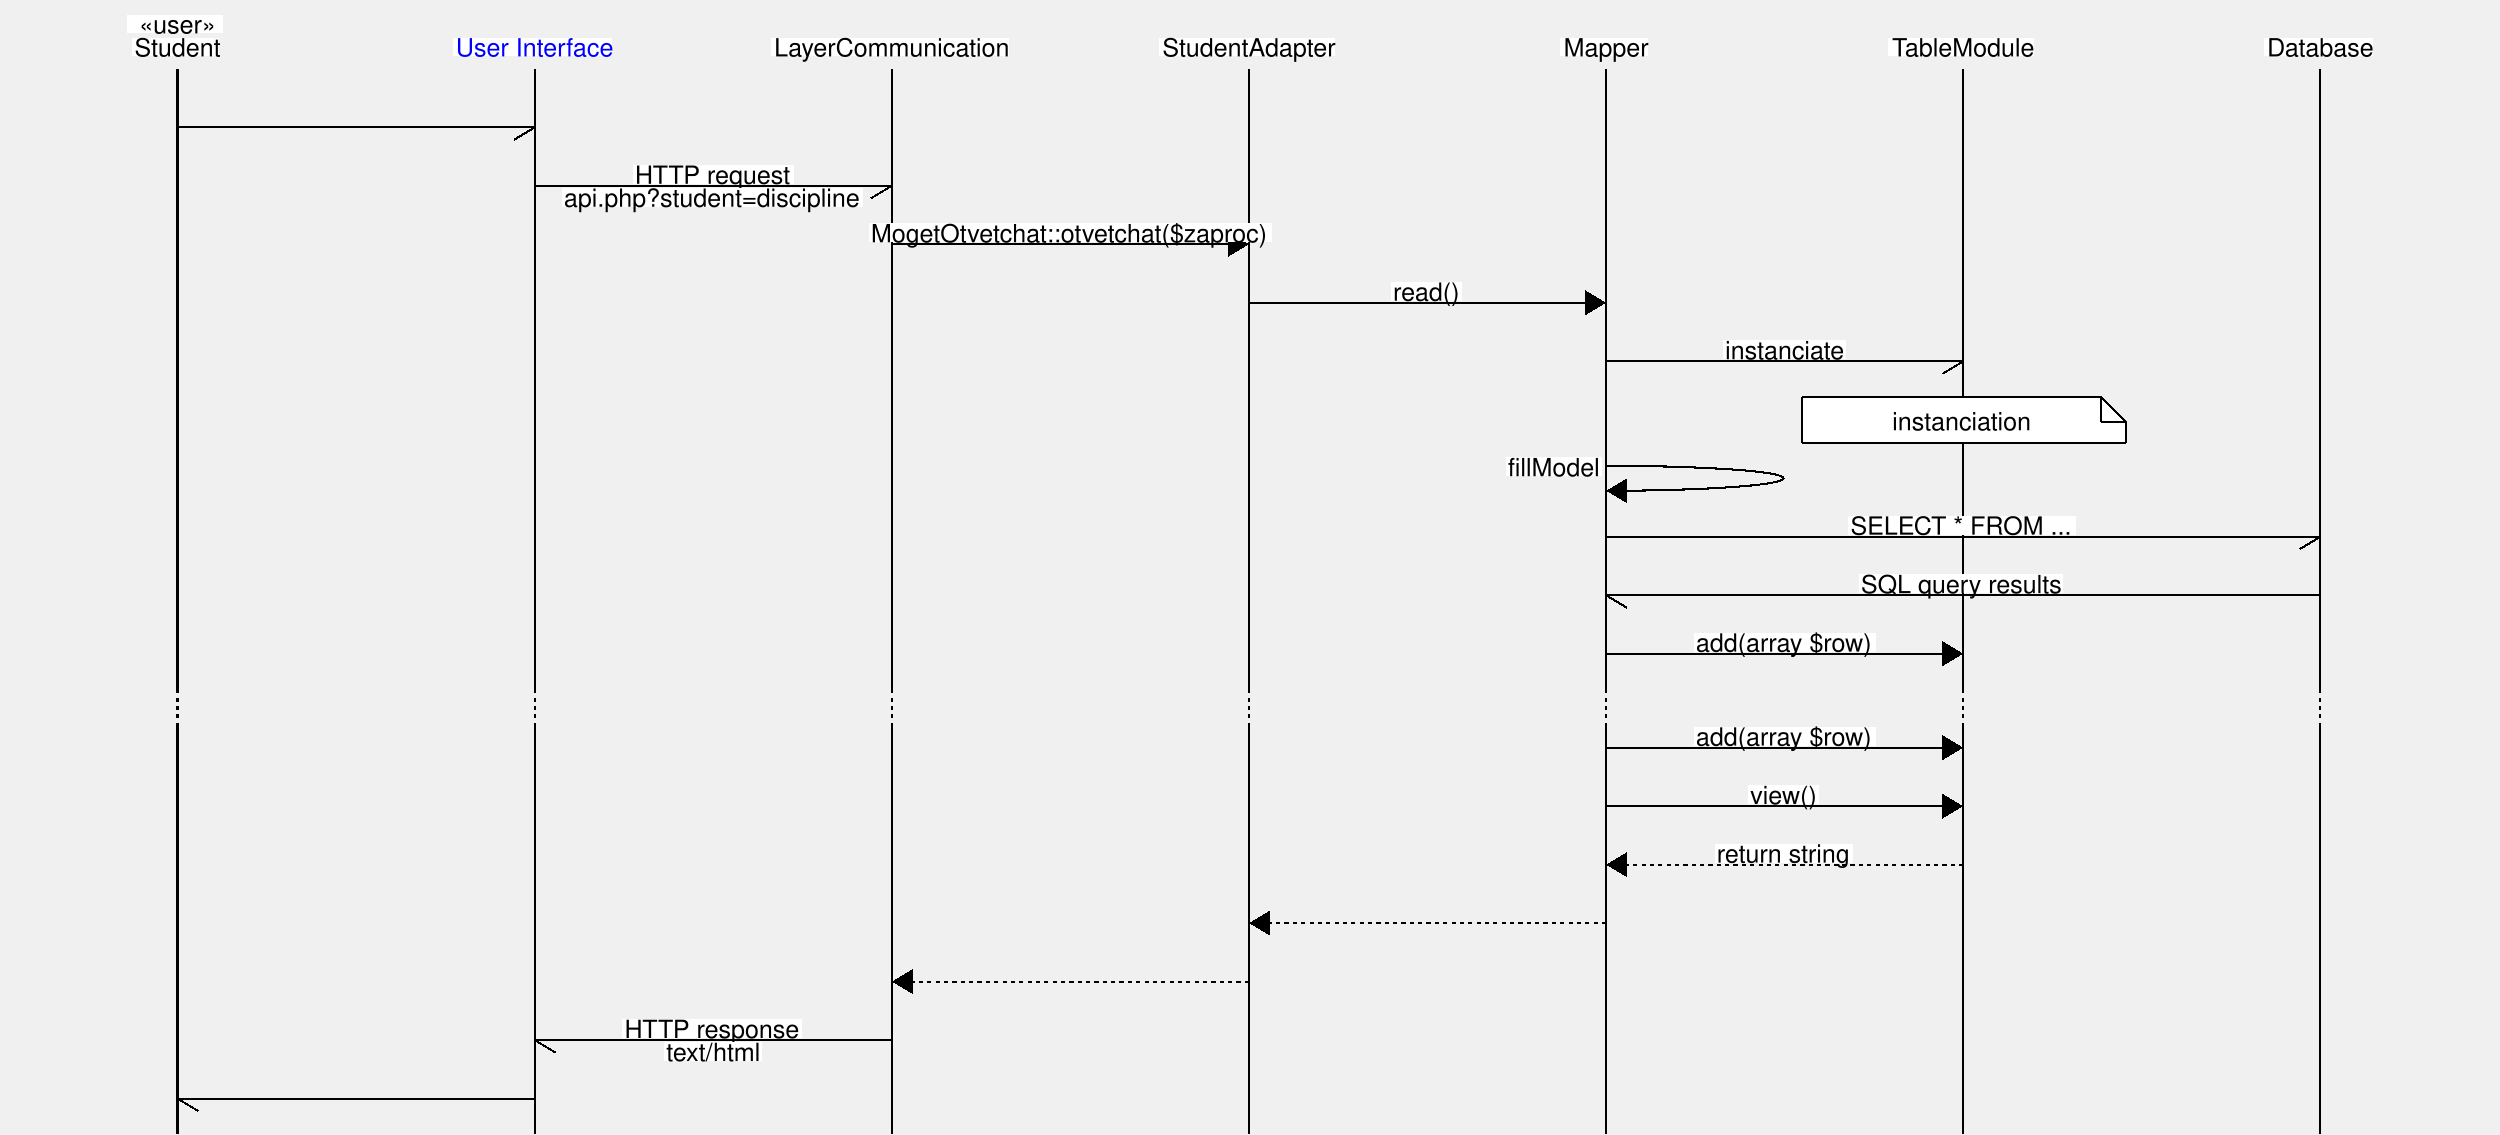
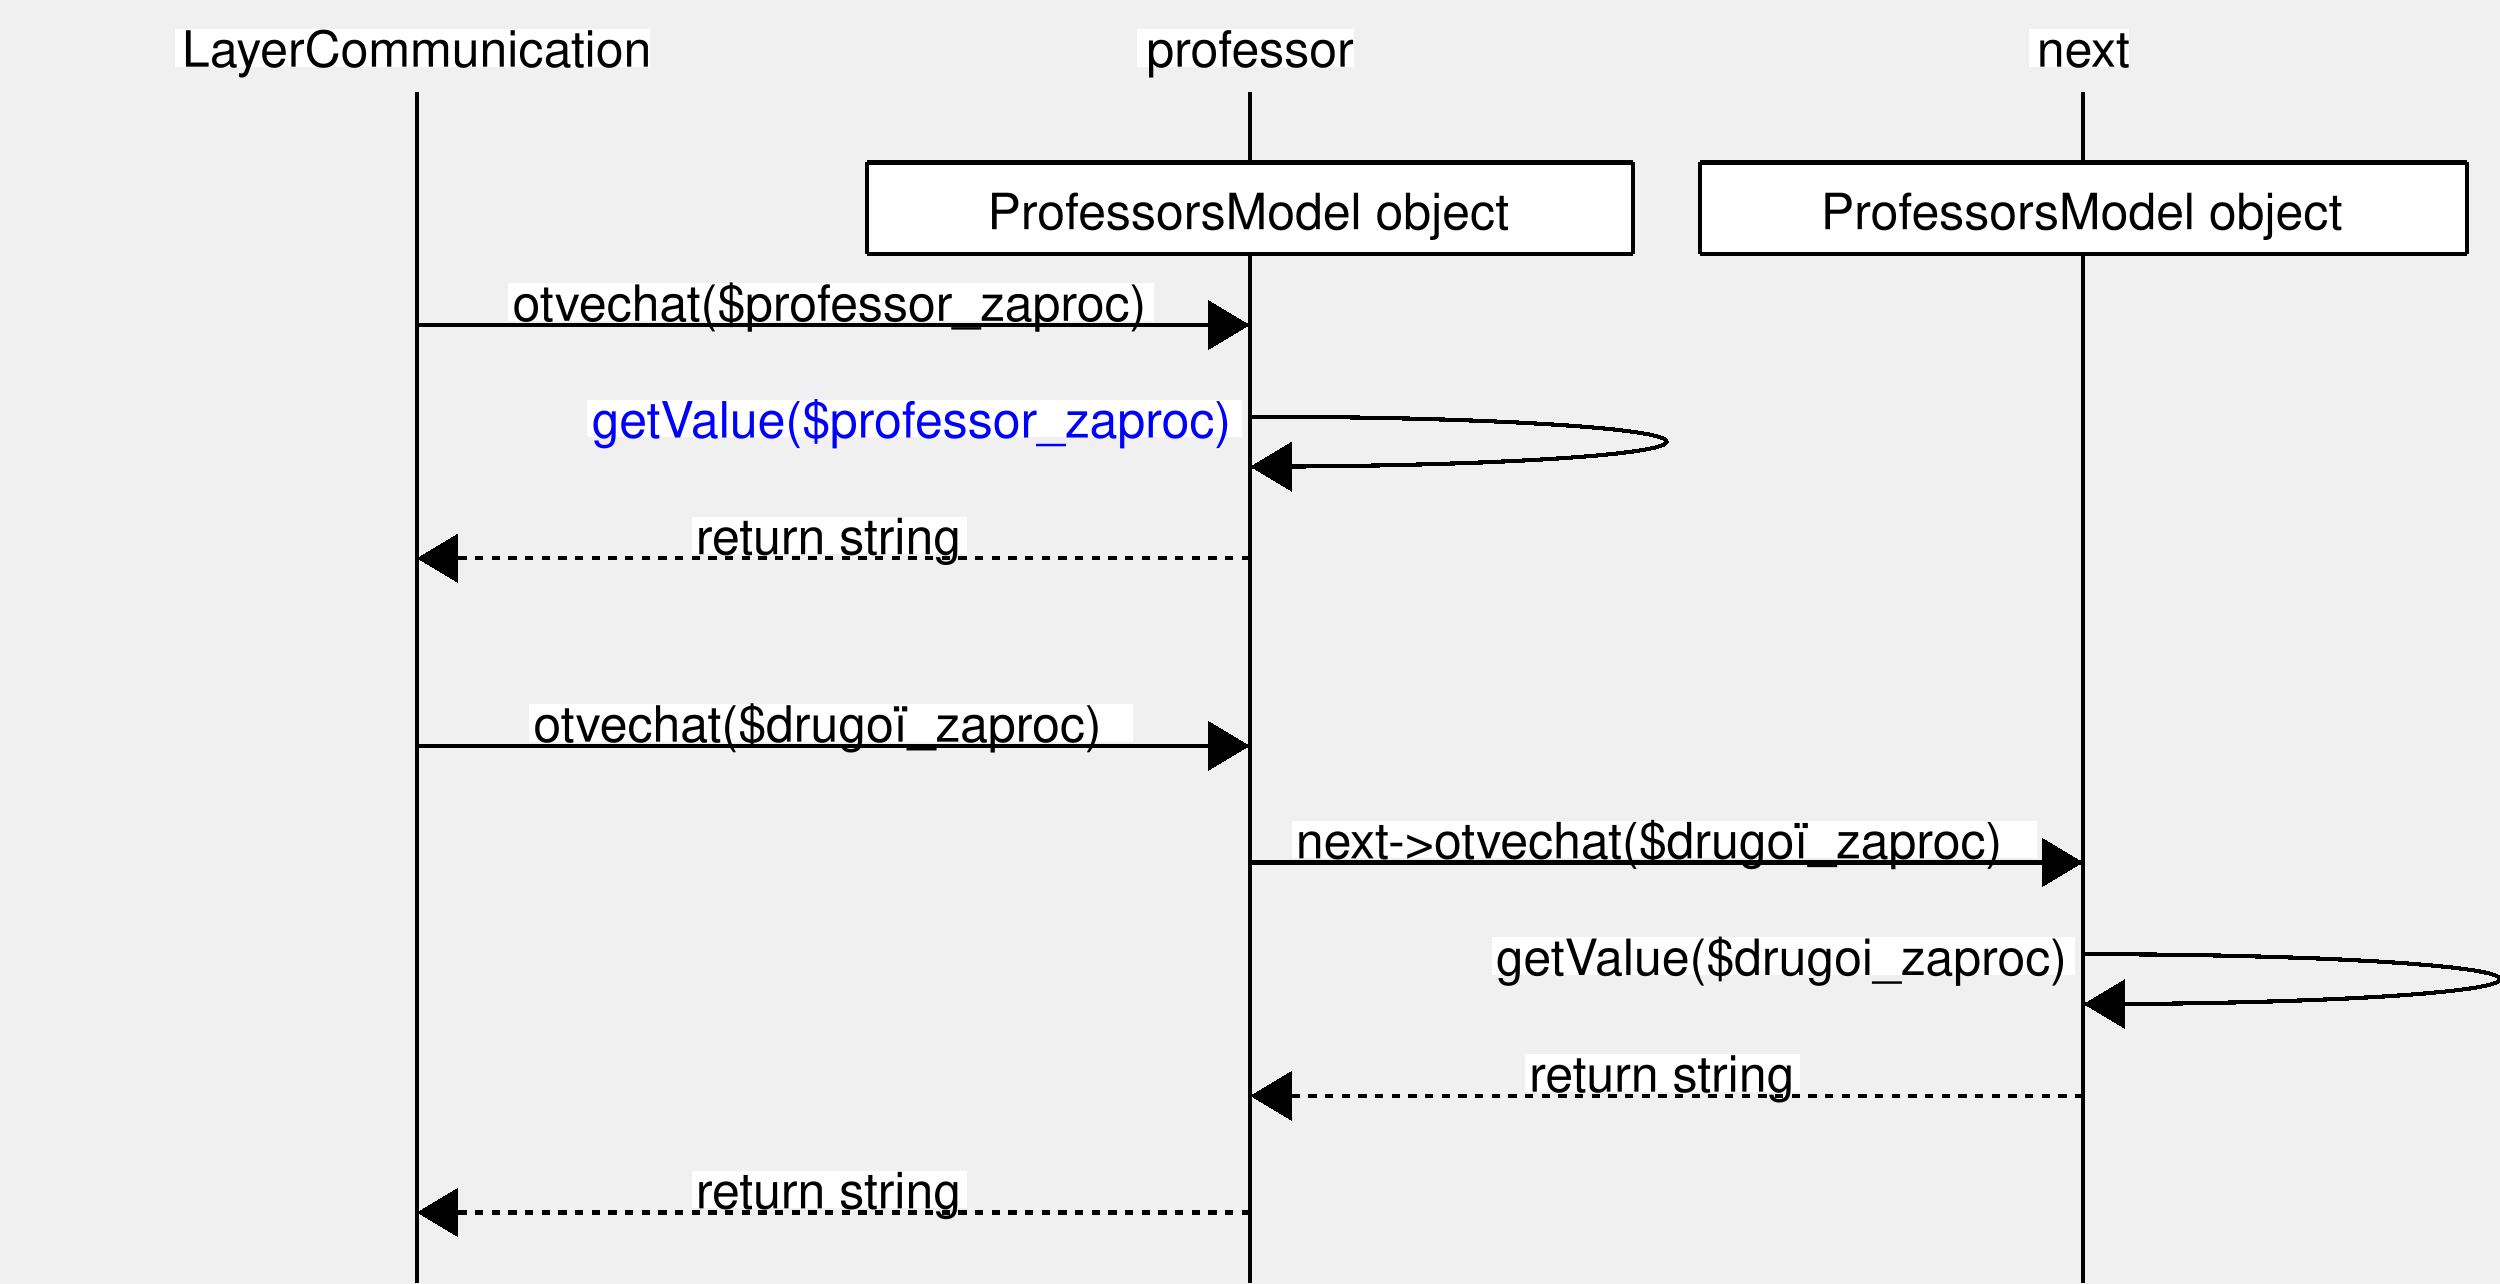
- <svg xmlns="http://www.w3.org/2000/svg" version="1.1" width="1197px" height="543px" viewBox="0 0 1197 543" shape-rendering="crispEdges" stroke-width="1" text-rendering="geometricPrecision">
-   <polygon fill="white" points="61,7 107,7 107,16 61,16" />
-   <text x="85" y="16" textLength="45" font-family="Helvetica" font-size="12" fill="black" text-anchor="middle">
- 
- «user»
- </text>
-   <polygon fill="white" points="63,18 105,18 105,27 63,27" />
-   <text x="85" y="27" textLength="41" font-family="Helvetica" font-size="12" fill="black" text-anchor="middle">
- 
- Student
- </text>
-   <polygon fill="white" points="217,18 293,18 293,27 217,27" />
-   <text x="256" y="27" textLength="75" font-family="Helvetica" font-size="12" fill="blue" text-anchor="middle">
- 
- User Interface
- </text>
-   <polygon fill="white" points="369,18 483,18 483,27 369,27" />
-   <text x="427" y="27" textLength="113" font-family="Helvetica" font-size="12" fill="black" text-anchor="middle">
+ <svg xmlns="http://www.w3.org/2000/svg" version="1.1" width="600px" height="308px" viewBox="0 0 600 308" shape-rendering="crispEdges" stroke-width="1" text-rendering="geometricPrecision">
+   <polygon fill="white" points="42,7 156,7 156,16 42,16" />
+   <text x="100" y="16" textLength="113" font-family="Helvetica" font-size="12" fill="black" text-anchor="middle">

LayerCommunication
</text>
-   <polygon fill="white" points="555,18 639,18 639,27 555,27" />
-   <text x="598" y="27" textLength="83" font-family="Helvetica" font-size="12" fill="black" text-anchor="middle">
+   <polygon fill="white" points="273,7 325,7 325,16 273,16" />
+   <text x="300" y="16" textLength="50" font-family="Helvetica" font-size="12" fill="black" text-anchor="middle">

- StudentAdapter
+ professor
</text>
-   <polygon fill="white" points="747,18 789,18 789,27 747,27" />
-   <text x="769" y="27" textLength="41" font-family="Helvetica" font-size="12" fill="black" text-anchor="middle">
+   <polygon fill="white" points="487,7 511,7 511,16 487,16" />
+   <text x="500" y="16" textLength="23" font-family="Helvetica" font-size="12" fill="black" text-anchor="middle">

- Mapper
+ next
</text>
-   <polygon fill="white" points="904,18 974,18 974,27 904,27" />
-   <text x="940" y="27" textLength="69" font-family="Helvetica" font-size="12" fill="black" text-anchor="middle">
- 
- TableModule
+   <line x1="100" y1="22" x2="100" y2="39" stroke="black" />
+   <line x1="300" y1="22" x2="300" y2="39" stroke="black" />
+   <line x1="500" y1="22" x2="500" y2="39" stroke="black" />
+   <line x1="100" y1="39" x2="100" y2="67" stroke="black" />
+   <line x1="300" y1="39" x2="300" y2="67" stroke="black" />
+   <line x1="500" y1="39" x2="500" y2="67" stroke="black" />
+   <polygon fill="white" points="208,39 392,39 392,61 208,61" />
+   <line x1="208" y1="39" x2="392" y2="39" stroke="black" />
+   <line x1="208" y1="61" x2="392" y2="61" stroke="black" />
+   <line x1="208" y1="39" x2="208" y2="61" stroke="black" />
+   <line x1="392" y1="39" x2="392" y2="61" stroke="black" />
+   <polygon fill="white" points="236,46 363,46 363,55 236,55" />
+   <text x="237" y="55" textLength="125" font-family="Helvetica" font-size="12" fill="black">
+ ProfessorsModel object
</text>
-   <polygon fill="white" points="1084,18 1136,18 1136,27 1084,27" />
-   <text x="1111" y="27" textLength="51" font-family="Helvetica" font-size="12" fill="black" text-anchor="middle">
- 
- Database
+   <polygon fill="white" points="408,39 592,39 592,61 408,61" />
+   <line x1="408" y1="39" x2="592" y2="39" stroke="black" />
+   <line x1="408" y1="61" x2="592" y2="61" stroke="black" />
+   <line x1="408" y1="39" x2="408" y2="61" stroke="black" />
+   <line x1="592" y1="39" x2="592" y2="61" stroke="black" />
+   <polygon fill="white" points="436,46 563,46 563,55 436,55" />
+   <text x="437" y="55" textLength="125" font-family="Helvetica" font-size="12" fill="black">
+ ProfessorsModel object
</text>
-   <line x1="85" y1="33" x2="85" y2="50" stroke="black" />
-   <line x1="256" y1="33" x2="256" y2="50" stroke="black" />
-   <line x1="427" y1="33" x2="427" y2="50" stroke="black" />
-   <line x1="598" y1="33" x2="598" y2="50" stroke="black" />
-   <line x1="769" y1="33" x2="769" y2="50" stroke="black" />
-   <line x1="940" y1="33" x2="940" y2="50" stroke="black" />
-   <line x1="1111" y1="33" x2="1111" y2="50" stroke="black" />
-   <line x1="85" y1="50" x2="85" y2="78" stroke="black" />
-   <line x1="256" y1="50" x2="256" y2="78" stroke="black" />
-   <line x1="427" y1="50" x2="427" y2="78" stroke="black" />
-   <line x1="598" y1="50" x2="598" y2="78" stroke="black" />
-   <line x1="769" y1="50" x2="769" y2="78" stroke="black" />
-   <line x1="940" y1="50" x2="940" y2="78" stroke="black" />
-   <line x1="1111" y1="50" x2="1111" y2="78" stroke="black" />
-   <line x1="85" y1="61" x2="256" y2="61" stroke="black" />
-   <line x1="256" y1="61" x2="246" y2="67" stroke="black" />
-   <line x1="85" y1="78" x2="85" y2="106" stroke="black" />
-   <line x1="256" y1="78" x2="256" y2="106" stroke="black" />
-   <line x1="427" y1="78" x2="427" y2="106" stroke="black" />
-   <line x1="598" y1="78" x2="598" y2="106" stroke="black" />
-   <line x1="769" y1="78" x2="769" y2="106" stroke="black" />
-   <line x1="940" y1="78" x2="940" y2="106" stroke="black" />
-   <line x1="1111" y1="78" x2="1111" y2="106" stroke="black" />
-   <line x1="256" y1="89" x2="427" y2="89" stroke="black" />
-   <line x1="427" y1="89" x2="417" y2="95" stroke="black" />
-   <polygon fill="white" points="303,79 380,79 380,88 303,88" />
-   <text x="304" y="88" textLength="75" font-family="Helvetica" font-size="12" fill="black">
- HTTP request
+   <line x1="100" y1="67" x2="100" y2="95" stroke="black" />
+   <line x1="300" y1="67" x2="300" y2="95" stroke="black" />
+   <line x1="500" y1="67" x2="500" y2="95" stroke="black" />
+   <line x1="100" y1="78" x2="300" y2="78" stroke="black" />
+   <polygon fill="black" points="300,78 290,84 290,72" />
+   <polygon fill="white" points="122,68 277,68 277,77 122,77" />
+   <text x="123" y="77" textLength="153" font-family="Helvetica" font-size="12" fill="black">
+ otvechat($professor_zaproc)
</text>
-   <polygon fill="white" points="269,90 413,90 413,99 269,99" />
-   <text x="270" y="99" textLength="142" font-family="Helvetica" font-size="12" fill="black">
- api.php?student=discipline
+   <line x1="100" y1="95" x2="100" y2="123" stroke="black" />
+   <line x1="300" y1="95" x2="300" y2="123" stroke="black" />
+   <line x1="500" y1="95" x2="500" y2="123" stroke="black" />
+   <path d="M 300 100 A100,6 0 0,1 300,112" stroke="black" fill="none" />
+   <polygon fill="black" points="300,112 310,118 310,106" />
+   <polygon fill="white" points="141,96 298,96 298,105 141,105" />
+   <text x="142" y="105" textLength="155" font-family="Helvetica" font-size="12" fill="blue">
+ getValue($professor_zaproc)
</text>
-   <line x1="85" y1="106" x2="85" y2="134" stroke="black" />
-   <line x1="256" y1="106" x2="256" y2="134" stroke="black" />
-   <line x1="427" y1="106" x2="427" y2="134" stroke="black" />
-   <line x1="598" y1="106" x2="598" y2="134" stroke="black" />
-   <line x1="769" y1="106" x2="769" y2="134" stroke="black" />
-   <line x1="940" y1="106" x2="940" y2="134" stroke="black" />
-   <line x1="1111" y1="106" x2="1111" y2="134" stroke="black" />
-   <line x1="427" y1="117" x2="598" y2="117" stroke="black" />
-   <polygon fill="black" points="598,117 588,123 588,111" />
-   <polygon fill="white" points="416,107 609,107 609,116 416,116" />
-   <text x="417" y="116" textLength="191" font-family="Helvetica" font-size="12" fill="black">
- MogetOtvetchat::otvetchat($zaproc)
- </text>
-   <line x1="85" y1="134" x2="85" y2="162" stroke="black" />
-   <line x1="256" y1="134" x2="256" y2="162" stroke="black" />
-   <line x1="427" y1="134" x2="427" y2="162" stroke="black" />
-   <line x1="598" y1="134" x2="598" y2="162" stroke="black" />
-   <line x1="769" y1="134" x2="769" y2="162" stroke="black" />
-   <line x1="940" y1="134" x2="940" y2="162" stroke="black" />
-   <line x1="1111" y1="134" x2="1111" y2="162" stroke="black" />
-   <line x1="598" y1="145" x2="769" y2="145" stroke="black" />
-   <polygon fill="black" points="769,145 759,151 759,139" />
-   <polygon fill="white" points="666,135 700,135 700,144 666,144" />
-   <text x="667" y="144" textLength="32" font-family="Helvetica" font-size="12" fill="black">
- read()
- </text>
-   <line x1="85" y1="162" x2="85" y2="190" stroke="black" />
-   <line x1="256" y1="162" x2="256" y2="190" stroke="black" />
-   <line x1="427" y1="162" x2="427" y2="190" stroke="black" />
-   <line x1="598" y1="162" x2="598" y2="190" stroke="black" />
-   <line x1="769" y1="162" x2="769" y2="190" stroke="black" />
-   <line x1="940" y1="162" x2="940" y2="190" stroke="black" />
-   <line x1="1111" y1="162" x2="1111" y2="190" stroke="black" />
-   <line x1="769" y1="173" x2="940" y2="173" stroke="black" />
-   <line x1="940" y1="173" x2="930" y2="179" stroke="black" />
-   <polygon fill="white" points="825,163 884,163 884,172 825,172" />
-   <text x="826" y="172" textLength="57" font-family="Helvetica" font-size="12" fill="black">
- instanciate
- </text>
-   <line x1="85" y1="190" x2="85" y2="218" stroke="black" />
-   <line x1="256" y1="190" x2="256" y2="218" stroke="black" />
-   <line x1="427" y1="190" x2="427" y2="218" stroke="black" />
-   <line x1="598" y1="190" x2="598" y2="218" stroke="black" />
-   <line x1="769" y1="190" x2="769" y2="218" stroke="black" />
-   <line x1="940" y1="190" x2="940" y2="218" stroke="black" />
-   <line x1="1111" y1="190" x2="1111" y2="218" stroke="black" />
-   <polygon fill="white" points="863,190 1006,190 1006,212 863,212" />
-   <polygon fill="white" points="863,202 1018,202 1018,212 863,212" />
-   <polygon fill="white" points="1006,190 1018,202 1006,202" />
-   <line x1="863" y1="190" x2="1006" y2="190" stroke="black" />
-   <line x1="863" y1="212" x2="1018" y2="212" stroke="black" />
-   <line x1="863" y1="190" x2="863" y2="212" stroke="black" />
-   <line x1="1018" y1="202" x2="1018" y2="212" stroke="black" />
-   <line x1="1006" y1="190" x2="1018" y2="202" stroke="black" />
-   <line x1="1006" y1="190" x2="1006" y2="202" stroke="black" />
-   <line x1="1018" y1="202" x2="1006" y2="202" stroke="black" />
-   <polygon fill="white" points="905,197 974,197 974,206 905,206" />
-   <text x="906" y="206" textLength="67" font-family="Helvetica" font-size="12" fill="black">
- instanciation
- </text>
-   <line x1="85" y1="218" x2="85" y2="246" stroke="black" />
-   <line x1="256" y1="218" x2="256" y2="246" stroke="black" />
-   <line x1="427" y1="218" x2="427" y2="246" stroke="black" />
-   <line x1="598" y1="218" x2="598" y2="246" stroke="black" />
-   <line x1="769" y1="218" x2="769" y2="246" stroke="black" />
-   <line x1="940" y1="218" x2="940" y2="246" stroke="black" />
-   <line x1="1111" y1="218" x2="1111" y2="246" stroke="black" />
-   <path d="M 769 223 A85,6 0 0,1 769,235" stroke="black" fill="none" />
-   <polygon fill="black" points="769,235 779,241 779,229" />
-   <polygon fill="white" points="721,219 767,219 767,228 721,228" />
-   <text x="722" y="228" textLength="44" font-family="Helvetica" font-size="12" fill="black">
- fillModel
- </text>
-   <line x1="85" y1="246" x2="85" y2="274" stroke="black" />
-   <line x1="256" y1="246" x2="256" y2="274" stroke="black" />
-   <line x1="427" y1="246" x2="427" y2="274" stroke="black" />
-   <line x1="598" y1="246" x2="598" y2="274" stroke="black" />
-   <line x1="769" y1="246" x2="769" y2="274" stroke="black" />
-   <line x1="940" y1="246" x2="940" y2="274" stroke="black" />
-   <line x1="1111" y1="246" x2="1111" y2="274" stroke="black" />
-   <line x1="769" y1="257" x2="1111" y2="257" stroke="black" />
-   <line x1="1111" y1="257" x2="1101" y2="263" stroke="black" />
-   <polygon fill="white" points="885,247 994,247 994,256 885,256" />
-   <text x="886" y="256" textLength="107" font-family="Helvetica" font-size="12" fill="black">
- SELECT * FROM ...
- </text>
-   <line x1="85" y1="274" x2="85" y2="302" stroke="black" />
-   <line x1="256" y1="274" x2="256" y2="302" stroke="black" />
-   <line x1="427" y1="274" x2="427" y2="302" stroke="black" />
-   <line x1="598" y1="274" x2="598" y2="302" stroke="black" />
-   <line x1="769" y1="274" x2="769" y2="302" stroke="black" />
-   <line x1="940" y1="274" x2="940" y2="302" stroke="black" />
-   <line x1="1111" y1="274" x2="1111" y2="302" stroke="black" />
-   <line x1="1111" y1="285" x2="769" y2="285" stroke="black" />
-   <line x1="769" y1="285" x2="779" y2="291" stroke="black" />
-   <polygon fill="white" points="890,275 988,275 988,284 890,284" />
-   <text x="891" y="284" textLength="96" font-family="Helvetica" font-size="12" fill="black">
- SQL query results
- </text>
-   <line x1="85" y1="302" x2="85" y2="330" stroke="black" />
-   <line x1="256" y1="302" x2="256" y2="330" stroke="black" />
-   <line x1="427" y1="302" x2="427" y2="330" stroke="black" />
-   <line x1="598" y1="302" x2="598" y2="330" stroke="black" />
-   <line x1="769" y1="302" x2="769" y2="330" stroke="black" />
-   <line x1="940" y1="302" x2="940" y2="330" stroke="black" />
-   <line x1="1111" y1="302" x2="1111" y2="330" stroke="black" />
-   <line x1="769" y1="313" x2="940" y2="313" stroke="black" />
-   <polygon fill="black" points="940,313 930,319 930,307" />
-   <polygon fill="white" points="811,303 898,303 898,312 811,312" />
-   <text x="812" y="312" textLength="85" font-family="Helvetica" font-size="12" fill="black">
- add(array $row)
- </text>
-   <line x1="85" y1="330" x2="85" y2="347" stroke="black" stroke-dasharray="2,2" />
-   <line x1="256" y1="330" x2="256" y2="347" stroke="black" stroke-dasharray="2,2" />
-   <line x1="427" y1="330" x2="427" y2="347" stroke="black" stroke-dasharray="2,2" />
-   <line x1="598" y1="330" x2="598" y2="347" stroke="black" stroke-dasharray="2,2" />
-   <line x1="769" y1="330" x2="769" y2="347" stroke="black" stroke-dasharray="2,2" />
-   <line x1="940" y1="330" x2="940" y2="347" stroke="black" stroke-dasharray="2,2" />
-   <line x1="1111" y1="330" x2="1111" y2="347" stroke="black" stroke-dasharray="2,2" />
-   <line x1="85" y1="347" x2="85" y2="375" stroke="black" />
-   <line x1="256" y1="347" x2="256" y2="375" stroke="black" />
-   <line x1="427" y1="347" x2="427" y2="375" stroke="black" />
-   <line x1="598" y1="347" x2="598" y2="375" stroke="black" />
-   <line x1="769" y1="347" x2="769" y2="375" stroke="black" />
-   <line x1="940" y1="347" x2="940" y2="375" stroke="black" />
-   <line x1="1111" y1="347" x2="1111" y2="375" stroke="black" />
-   <line x1="769" y1="358" x2="940" y2="358" stroke="black" />
-   <polygon fill="black" points="940,358 930,364 930,352" />
-   <polygon fill="white" points="811,348 898,348 898,357 811,357" />
-   <text x="812" y="357" textLength="85" font-family="Helvetica" font-size="12" fill="black">
- add(array $row)
- </text>
-   <line x1="85" y1="375" x2="85" y2="403" stroke="black" />
-   <line x1="256" y1="375" x2="256" y2="403" stroke="black" />
-   <line x1="427" y1="375" x2="427" y2="403" stroke="black" />
-   <line x1="598" y1="375" x2="598" y2="403" stroke="black" />
-   <line x1="769" y1="375" x2="769" y2="403" stroke="black" />
-   <line x1="940" y1="375" x2="940" y2="403" stroke="black" />
-   <line x1="1111" y1="375" x2="1111" y2="403" stroke="black" />
-   <line x1="769" y1="386" x2="940" y2="386" stroke="black" />
-   <polygon fill="black" points="940,386 930,392 930,380" />
-   <polygon fill="white" points="837,376 871,376 871,385 837,385" />
-   <text x="838" y="385" textLength="32" font-family="Helvetica" font-size="12" fill="black">
- view()
- </text>
-   <line x1="85" y1="403" x2="85" y2="431" stroke="black" />
-   <line x1="256" y1="403" x2="256" y2="431" stroke="black" />
-   <line x1="427" y1="403" x2="427" y2="431" stroke="black" />
-   <line x1="598" y1="403" x2="598" y2="431" stroke="black" />
-   <line x1="769" y1="403" x2="769" y2="431" stroke="black" />
-   <line x1="940" y1="403" x2="940" y2="431" stroke="black" />
-   <line x1="1111" y1="403" x2="1111" y2="431" stroke="black" />
-   <line x1="940" y1="414" x2="769" y2="414" stroke="black" stroke-dasharray="2,2" />
-   <polygon fill="black" points="769,414 779,420 779,408" />
-   <polygon fill="white" points="821,404 887,404 887,413 821,413" />
-   <text x="822" y="413" textLength="64" font-family="Helvetica" font-size="12" fill="black">
+   <line x1="100" y1="123" x2="100" y2="151" stroke="black" />
+   <line x1="300" y1="123" x2="300" y2="151" stroke="black" />
+   <line x1="500" y1="123" x2="500" y2="151" stroke="black" />
+   <line x1="300" y1="134" x2="100" y2="134" stroke="black" stroke-dasharray="2,2" />
+   <polygon fill="black" points="100,134 110,140 110,128" />
+   <polygon fill="white" points="166,124 232,124 232,133 166,133" />
+   <text x="167" y="133" textLength="64" font-family="Helvetica" font-size="12" fill="black">
return string
</text>
-   <line x1="85" y1="431" x2="85" y2="459" stroke="black" />
-   <line x1="256" y1="431" x2="256" y2="459" stroke="black" />
-   <line x1="427" y1="431" x2="427" y2="459" stroke="black" />
-   <line x1="598" y1="431" x2="598" y2="459" stroke="black" />
-   <line x1="769" y1="431" x2="769" y2="459" stroke="black" />
-   <line x1="940" y1="431" x2="940" y2="459" stroke="black" />
-   <line x1="1111" y1="431" x2="1111" y2="459" stroke="black" />
-   <line x1="769" y1="442" x2="598" y2="442" stroke="black" stroke-dasharray="2,2" />
-   <polygon fill="black" points="598,442 608,448 608,436" />
-   <line x1="85" y1="459" x2="85" y2="487" stroke="black" />
-   <line x1="256" y1="459" x2="256" y2="487" stroke="black" />
-   <line x1="427" y1="459" x2="427" y2="487" stroke="black" />
-   <line x1="598" y1="459" x2="598" y2="487" stroke="black" />
-   <line x1="769" y1="459" x2="769" y2="487" stroke="black" />
-   <line x1="940" y1="459" x2="940" y2="487" stroke="black" />
-   <line x1="1111" y1="459" x2="1111" y2="487" stroke="black" />
-   <line x1="598" y1="470" x2="427" y2="470" stroke="black" stroke-dasharray="2,2" />
-   <polygon fill="black" points="427,470 437,476 437,464" />
-   <line x1="85" y1="487" x2="85" y2="515" stroke="black" />
-   <line x1="256" y1="487" x2="256" y2="515" stroke="black" />
-   <line x1="427" y1="487" x2="427" y2="515" stroke="black" />
-   <line x1="598" y1="487" x2="598" y2="515" stroke="black" />
-   <line x1="769" y1="487" x2="769" y2="515" stroke="black" />
-   <line x1="940" y1="487" x2="940" y2="515" stroke="black" />
-   <line x1="1111" y1="487" x2="1111" y2="515" stroke="black" />
-   <line x1="427" y1="498" x2="256" y2="498" stroke="black" />
-   <line x1="256" y1="498" x2="266" y2="504" stroke="black" />
-   <polygon fill="white" points="298,488 384,488 384,497 298,497" />
-   <text x="299" y="497" textLength="84" font-family="Helvetica" font-size="12" fill="black">
- HTTP response
+   <line x1="100" y1="151" x2="100" y2="168" stroke="black" />
+   <line x1="300" y1="151" x2="300" y2="168" stroke="black" />
+   <line x1="500" y1="151" x2="500" y2="168" stroke="black" />
+   <line x1="100" y1="168" x2="100" y2="196" stroke="black" />
+   <line x1="300" y1="168" x2="300" y2="196" stroke="black" />
+   <line x1="500" y1="168" x2="500" y2="196" stroke="black" />
+   <line x1="100" y1="179" x2="300" y2="179" stroke="black" />
+   <polygon fill="black" points="300,179 290,185 290,173" />
+   <polygon fill="white" points="127,169 272,169 272,178 127,178" />
+   <text x="128" y="178" textLength="143" font-family="Helvetica" font-size="12" fill="black">
+ otvechat($drugoï_zaproc)
</text>
-   <polygon fill="white" points="318,499 365,499 365,508 318,508" />
-   <text x="319" y="508" textLength="45" font-family="Helvetica" font-size="12" fill="black">
- text/html
+   <line x1="100" y1="196" x2="100" y2="224" stroke="black" />
+   <line x1="300" y1="196" x2="300" y2="224" stroke="black" />
+   <line x1="500" y1="196" x2="500" y2="224" stroke="black" />
+   <line x1="300" y1="207" x2="500" y2="207" stroke="black" />
+   <polygon fill="black" points="500,207 490,213 490,201" />
+   <polygon fill="white" points="310,197 489,197 489,206 310,206" />
+   <text x="311" y="206" textLength="177" font-family="Helvetica" font-size="12" fill="black">
+ next-&gt;otvechat($drugoï_zaproc)
</text>
-   <line x1="85" y1="515" x2="85" y2="543" stroke="black" />
-   <line x1="256" y1="515" x2="256" y2="543" stroke="black" />
-   <line x1="427" y1="515" x2="427" y2="543" stroke="black" />
-   <line x1="598" y1="515" x2="598" y2="543" stroke="black" />
-   <line x1="769" y1="515" x2="769" y2="543" stroke="black" />
-   <line x1="940" y1="515" x2="940" y2="543" stroke="black" />
-   <line x1="1111" y1="515" x2="1111" y2="543" stroke="black" />
-   <line x1="256" y1="526" x2="85" y2="526" stroke="black" />
-   <line x1="85" y1="526" x2="95" y2="532" stroke="black" />
-   <line x1="85" y1="537" x2="85" y2="543" stroke="black" />
-   <line x1="256" y1="537" x2="256" y2="543" stroke="black" />
-   <line x1="427" y1="537" x2="427" y2="543" stroke="black" />
-   <line x1="598" y1="537" x2="598" y2="543" stroke="black" />
-   <line x1="769" y1="537" x2="769" y2="543" stroke="black" />
-   <line x1="940" y1="537" x2="940" y2="543" stroke="black" />
-   <line x1="1111" y1="537" x2="1111" y2="543" stroke="black" />
+   <line x1="100" y1="224" x2="100" y2="252" stroke="black" />
+   <line x1="300" y1="224" x2="300" y2="252" stroke="black" />
+   <line x1="500" y1="224" x2="500" y2="252" stroke="black" />
+   <path d="M 500 229 A100,6 0 0,1 500,241" stroke="black" fill="none" />
+   <polygon fill="black" points="500,241 510,247 510,235" />
+   <polygon fill="white" points="358,225 498,225 498,234 358,234" />
+   <text x="359" y="234" textLength="138" font-family="Helvetica" font-size="12" fill="black">
+ getValue($drugoi_zaproc)
+ </text>
+   <line x1="100" y1="252" x2="100" y2="280" stroke="black" />
+   <line x1="300" y1="252" x2="300" y2="280" stroke="black" />
+   <line x1="500" y1="252" x2="500" y2="280" stroke="black" />
+   <line x1="500" y1="263" x2="300" y2="263" stroke="black" stroke-dasharray="2,2" />
+   <polygon fill="black" points="300,263 310,269 310,257" />
+   <polygon fill="white" points="366,253 432,253 432,262 366,262" />
+   <text x="367" y="262" textLength="64" font-family="Helvetica" font-size="12" fill="black">
+ return string
+ </text>
+   <line x1="100" y1="280" x2="100" y2="308" stroke="black" />
+   <line x1="300" y1="280" x2="300" y2="308" stroke="black" />
+   <line x1="500" y1="280" x2="500" y2="308" stroke="black" />
+   <line x1="300" y1="291" x2="100" y2="291" stroke="black" stroke-dasharray="2,2" />
+   <polygon fill="black" points="100,291 110,297 110,285" />
+   <polygon fill="white" points="166,281 232,281 232,290 166,290" />
+   <text x="167" y="290" textLength="64" font-family="Helvetica" font-size="12" fill="black">
+ return string
+ </text>
+   <line x1="100" y1="302" x2="100" y2="308" stroke="black" />
+   <line x1="300" y1="302" x2="300" y2="308" stroke="black" />
+   <line x1="500" y1="302" x2="500" y2="308" stroke="black" />
</svg>
